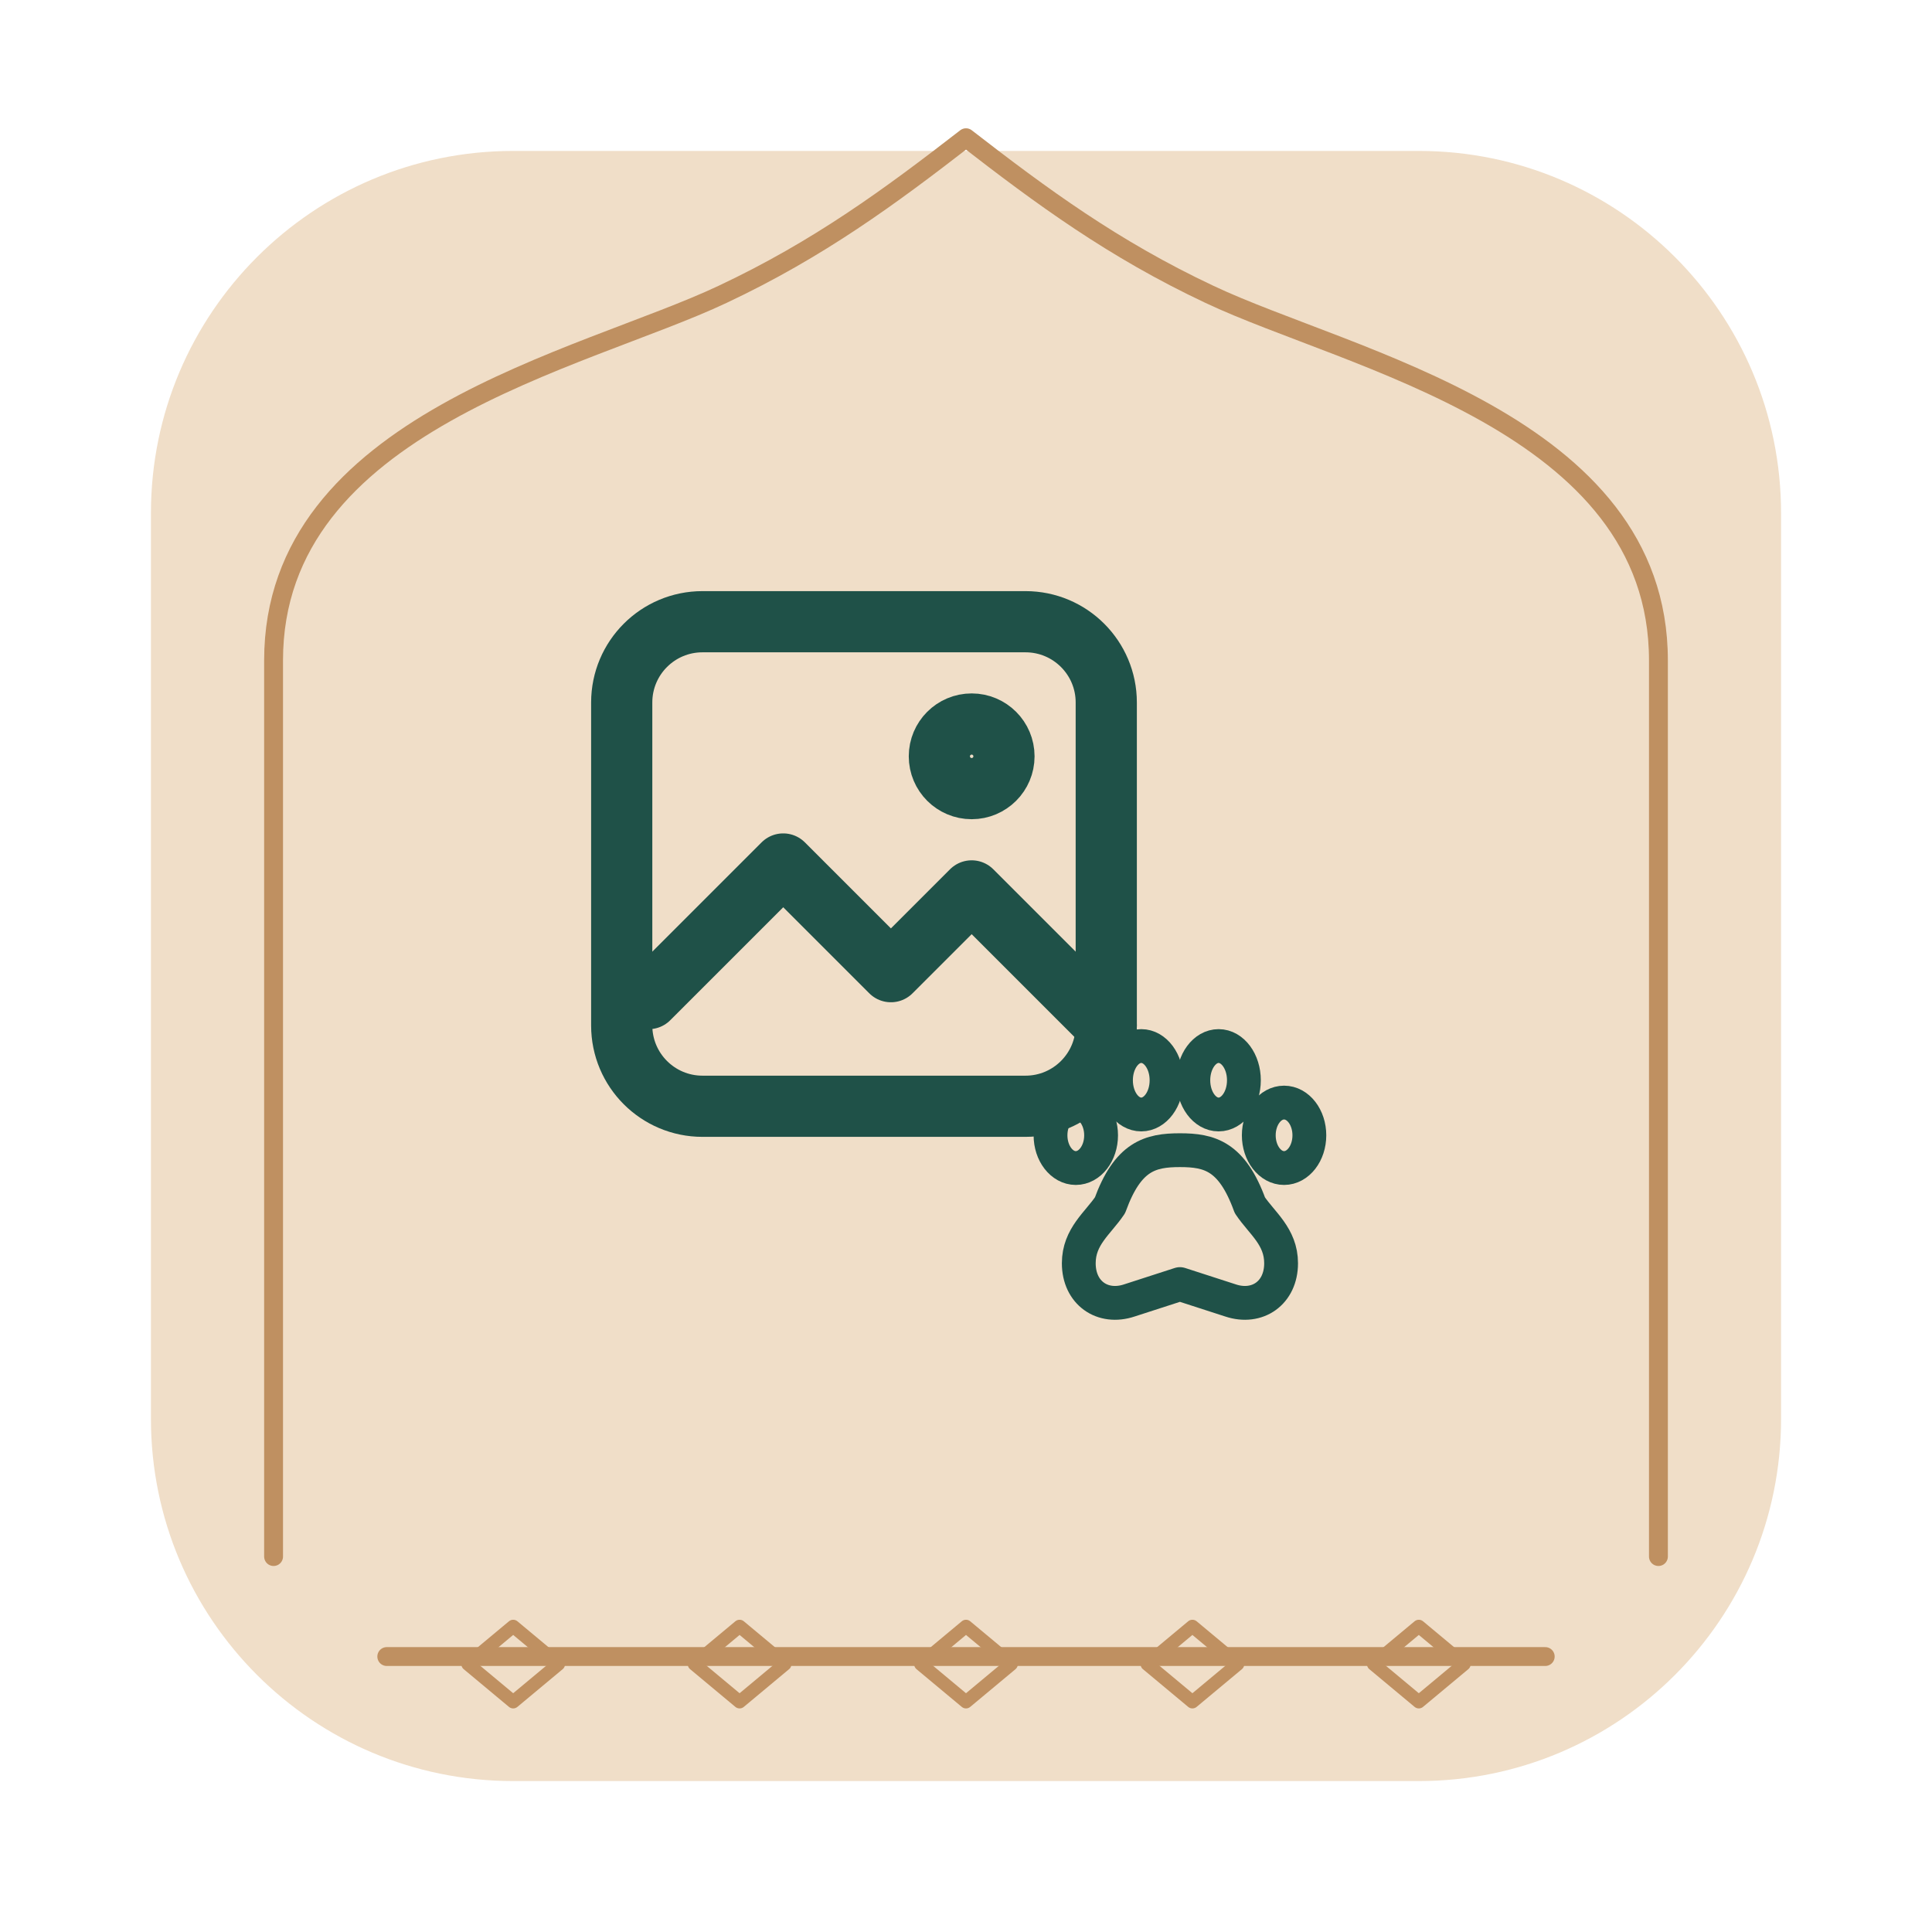
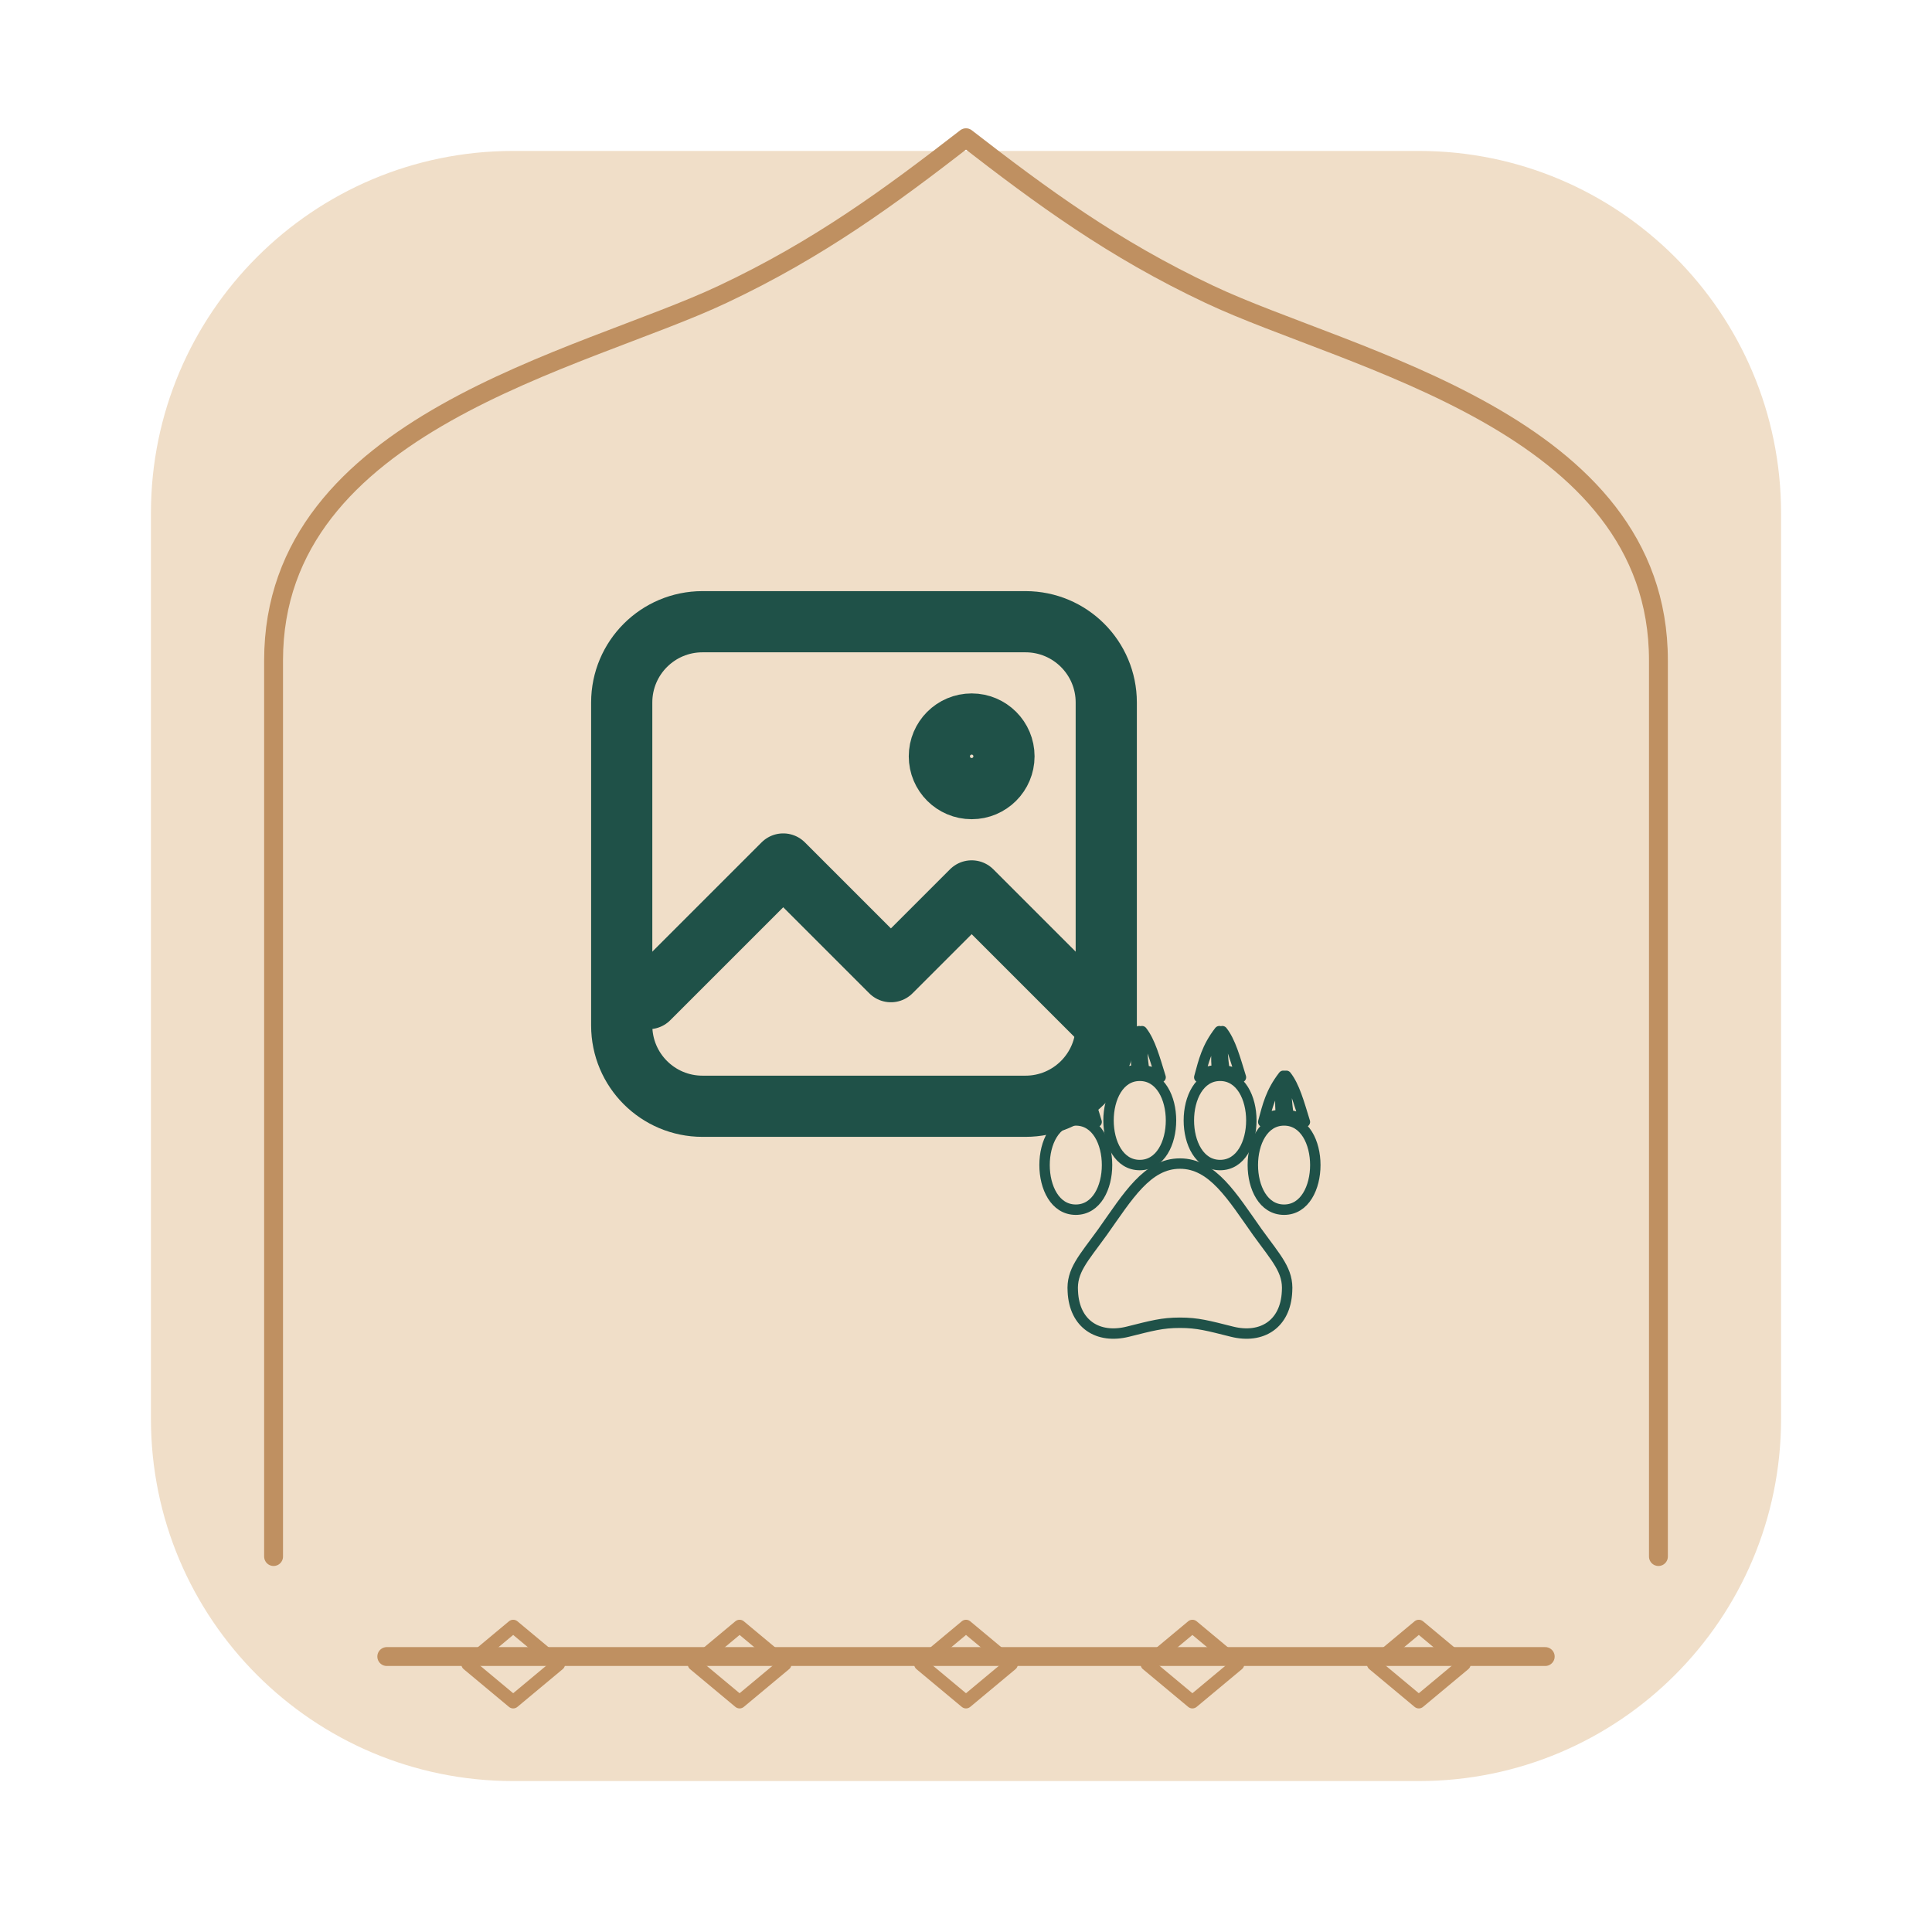
<svg xmlns="http://www.w3.org/2000/svg" viewBox="0 0 64 64">
  <rect x="5" y="5" width="54" height="54" rx="12" fill="#F0DEC8" />
  <g transform="scale(.0625)">
    <path d="M145 825V350c0-126 164-159 238-194 51-24 89-52 129-83 40 31 78 59 129 83 74 35 238 68 238 194v475M205 878h614" fill="none" stroke="#BF9061" stroke-width="10" stroke-linecap="round" stroke-linejoin="round" />
    <path d="M248 882l24-20 24 20-24 20Z" fill="none" stroke="#BF9061" stroke-width="7" stroke-linecap="round" stroke-linejoin="round" />
    <path d="M368 882l24-20 24 20-24 20Z" fill="none" stroke="#BF9061" stroke-width="7" stroke-linecap="round" stroke-linejoin="round" />
    <path d="M488 882l24-20 24 20-24 20Z" fill="none" stroke="#BF9061" stroke-width="7" stroke-linecap="round" stroke-linejoin="round" />
    <path d="M608 882l24-20 24 20-24 20Z" fill="none" stroke="#BF9061" stroke-width="7" stroke-linecap="round" stroke-linejoin="round" />
    <path d="M728 882l24-20 24 20-24 20Z" fill="none" stroke="#BF9061" stroke-width="7" stroke-linecap="round" stroke-linejoin="round" />
  </g>
  <g color="#1F5148" transform="translate(16 16) scale(1.333333)">
    <g transform="translate(1.44 1.44) scale(.88)">
      <g fill="none" stroke="currentColor" stroke-width="2.273" stroke-linecap="round" stroke-linejoin="round">
        <g transform="translate(0 0) scale(.76)">
          <rect x="3" y="3" width="18" height="18" rx="3" />
        </g>
        <g transform="scale(.76)">
          <path d="m4 17 5-5 4 4 3-3 5 5" />
          <circle cx="16" cy="8" r="1.2" />
        </g>
        <g transform="scale(.76)" />
        <g transform="translate(13 13) scale(.42)">
-           <path d="M7.3 13.7C8.5 10.4 10 10 12 10s3.5.4 4.7 3.7c.8 1.2 2.1 2.1 2.1 3.9 0 2-1.6 3.1-3.4 2.5L12 19l-3.4 1.1c-1.8.6-3.4-.5-3.4-2.5 0-1.8 1.3-2.7 2.1-3.9Z" />
-           <ellipse cx="5" cy="9" rx="1.7" ry="2.2" />
-           <ellipse cx="9.4" cy="5.3" rx="1.7" ry="2.3" />
-           <ellipse cx="14.6" cy="5.3" rx="1.7" ry="2.3" />
-           <ellipse cx="19" cy="9" rx="1.7" ry="2.2" />
+           <path d="M12 10.9 C9.8 10.9 8.5 13.1 6.8 15.5 C5.5 17.3 4.7 18.1 4.8 19.5 C4.9 21.7 6.5 22.7 8.5 22.2 C10.1 21.8 10.8 21.6 12 21.6 C13.2 21.6 13.9 21.8 15.5 22.2 C17.5 22.7 19.1 21.7 19.2 19.5 C19.3 18.1 18.5 17.3 17.2 15.5 C15.5 13.1 14.2 10.9 12 10.9 Z" stroke-width="0.7" />
+           <path d="M5 8 C2.2 8 2.2 14 5 14 C7.8 14 7.8 8 5 8 Z" stroke-width="0.7" />
+           <path d="M9.3 5 C6.5 5 6.5 11 9.3 11 C12.1 11 12.1 5 9.3 5 Z" stroke-width="0.7" />
+           <path d="M14.7 5 C11.9 5 11.9 11 14.7 11 C17.5 11 17.5 5 14.7 5 Z" stroke-width="0.7" />
+           <path d="M19 8 C16.2 8 16.2 14 19 14 C21.8 14 21.8 8 19 8 Z" stroke-width="0.7" />
+           <path d="M4.95 5 C4.1 6.1 3.9 7 3.6 8.1 Q4.1 7.6 4.8 7.65 Q4.65 6.4 4.95 5 Z" stroke-width="0.7" />
+           <path d="M5.15 5 Q5.1 6.4 5.3 7.65 Q5.9 7.7 6.4 8.1 C6 6.8 5.7 5.7 5.15 5 Z" stroke-width="0.7" />
+           <path d="M9.25 2 C8.4 3.1 8.2 4 7.9 5.1 Q8.4 4.6 9.1 4.65 Q8.95 3.4 9.25 2 Z" stroke-width="0.7" />
+           <path d="M9.45 2 Q9.4 3.4 9.6 4.65 Q10.2 4.7 10.7 5.1 C10.3 3.8 10 2.7 9.45 2 Z" stroke-width="0.7" />
+           <path d="M14.65 2 C13.8 3.1 13.6 4 13.3 5.1 Q13.8 4.6 14.5 4.65 Q14.35 3.4 14.65 2 Z" stroke-width="0.7" />
+           <path d="M14.85 2 Q14.8 3.4 15 4.65 Q15.6 4.7 16.1 5.1 C15.7 3.8 15.4 2.7 14.85 2 Z" stroke-width="0.7" />
+           <path d="M18.95 5 C18.1 6.1 17.9 7 17.6 8.1 Q18.1 7.6 18.8 7.65 Q18.65 6.4 18.95 5 Z" stroke-width="0.7" />
+           <path d="M19.15 5 Q19.1 6.4 19.3 7.65 Q19.9 7.7 20.4 8.1 C20 6.8 19.7 5.7 19.15 5 Z" stroke-width="0.7" />
        </g>
      </g>
    </g>
  </g>
</svg>
